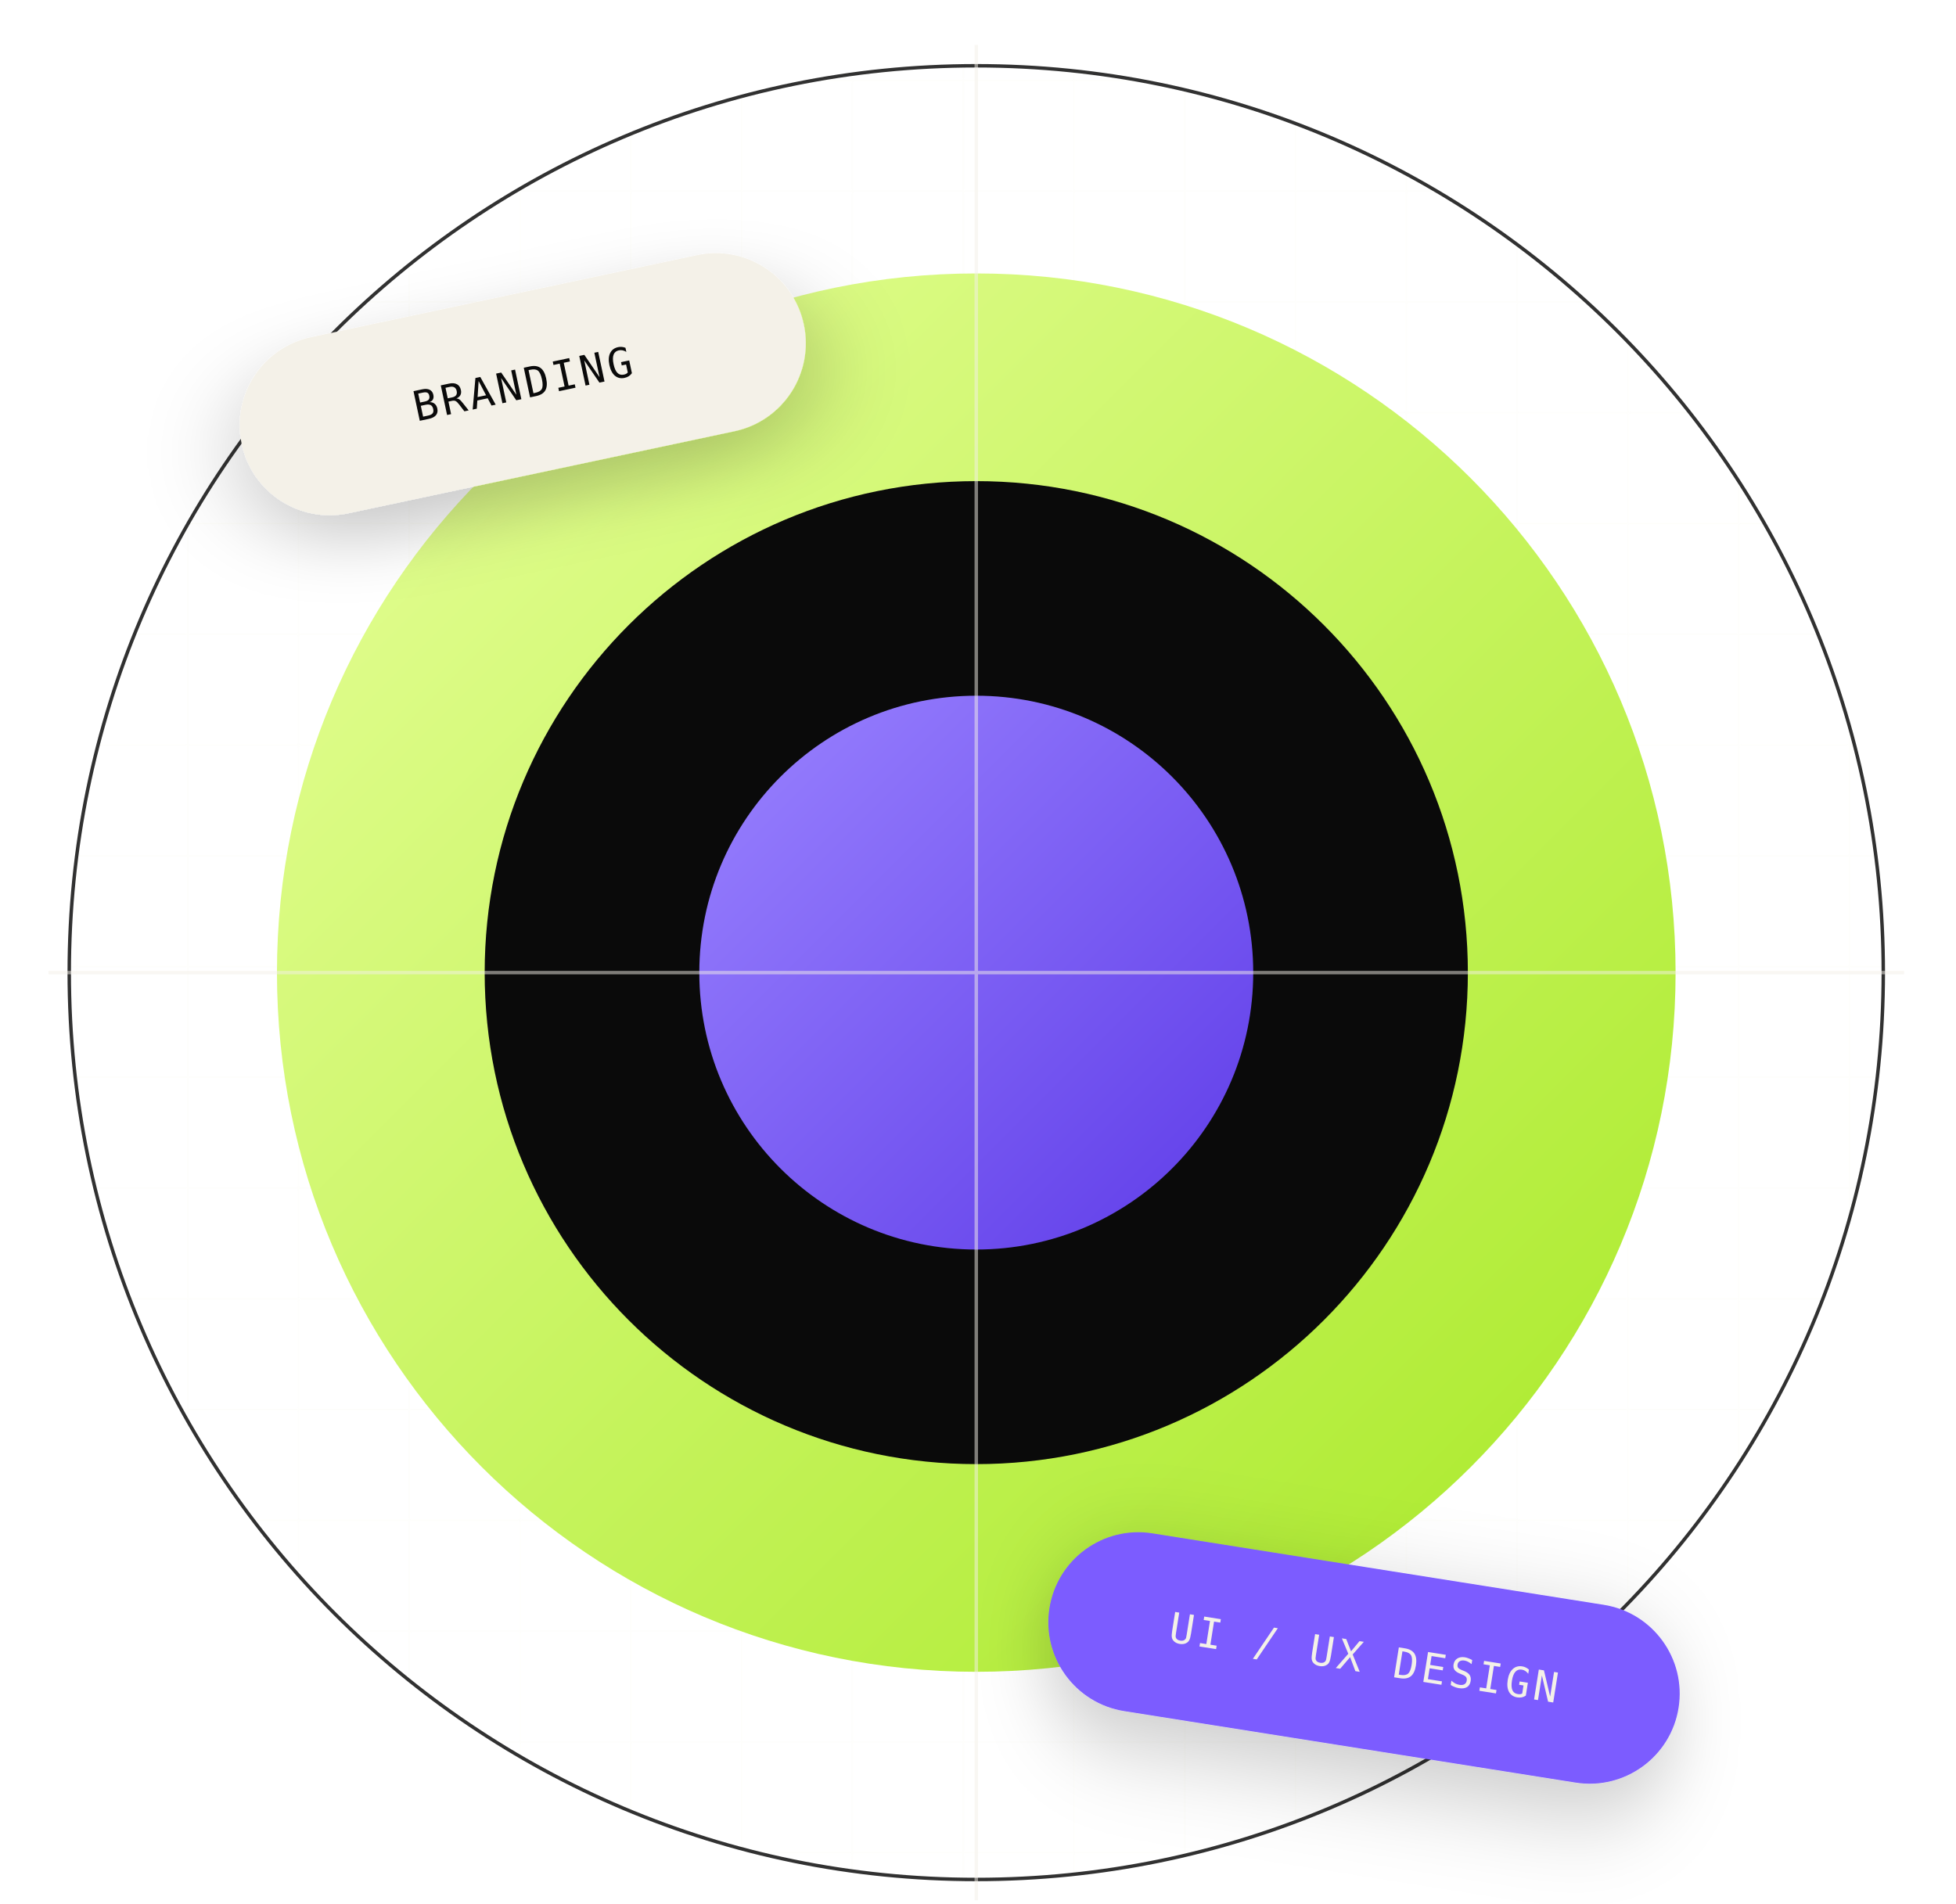
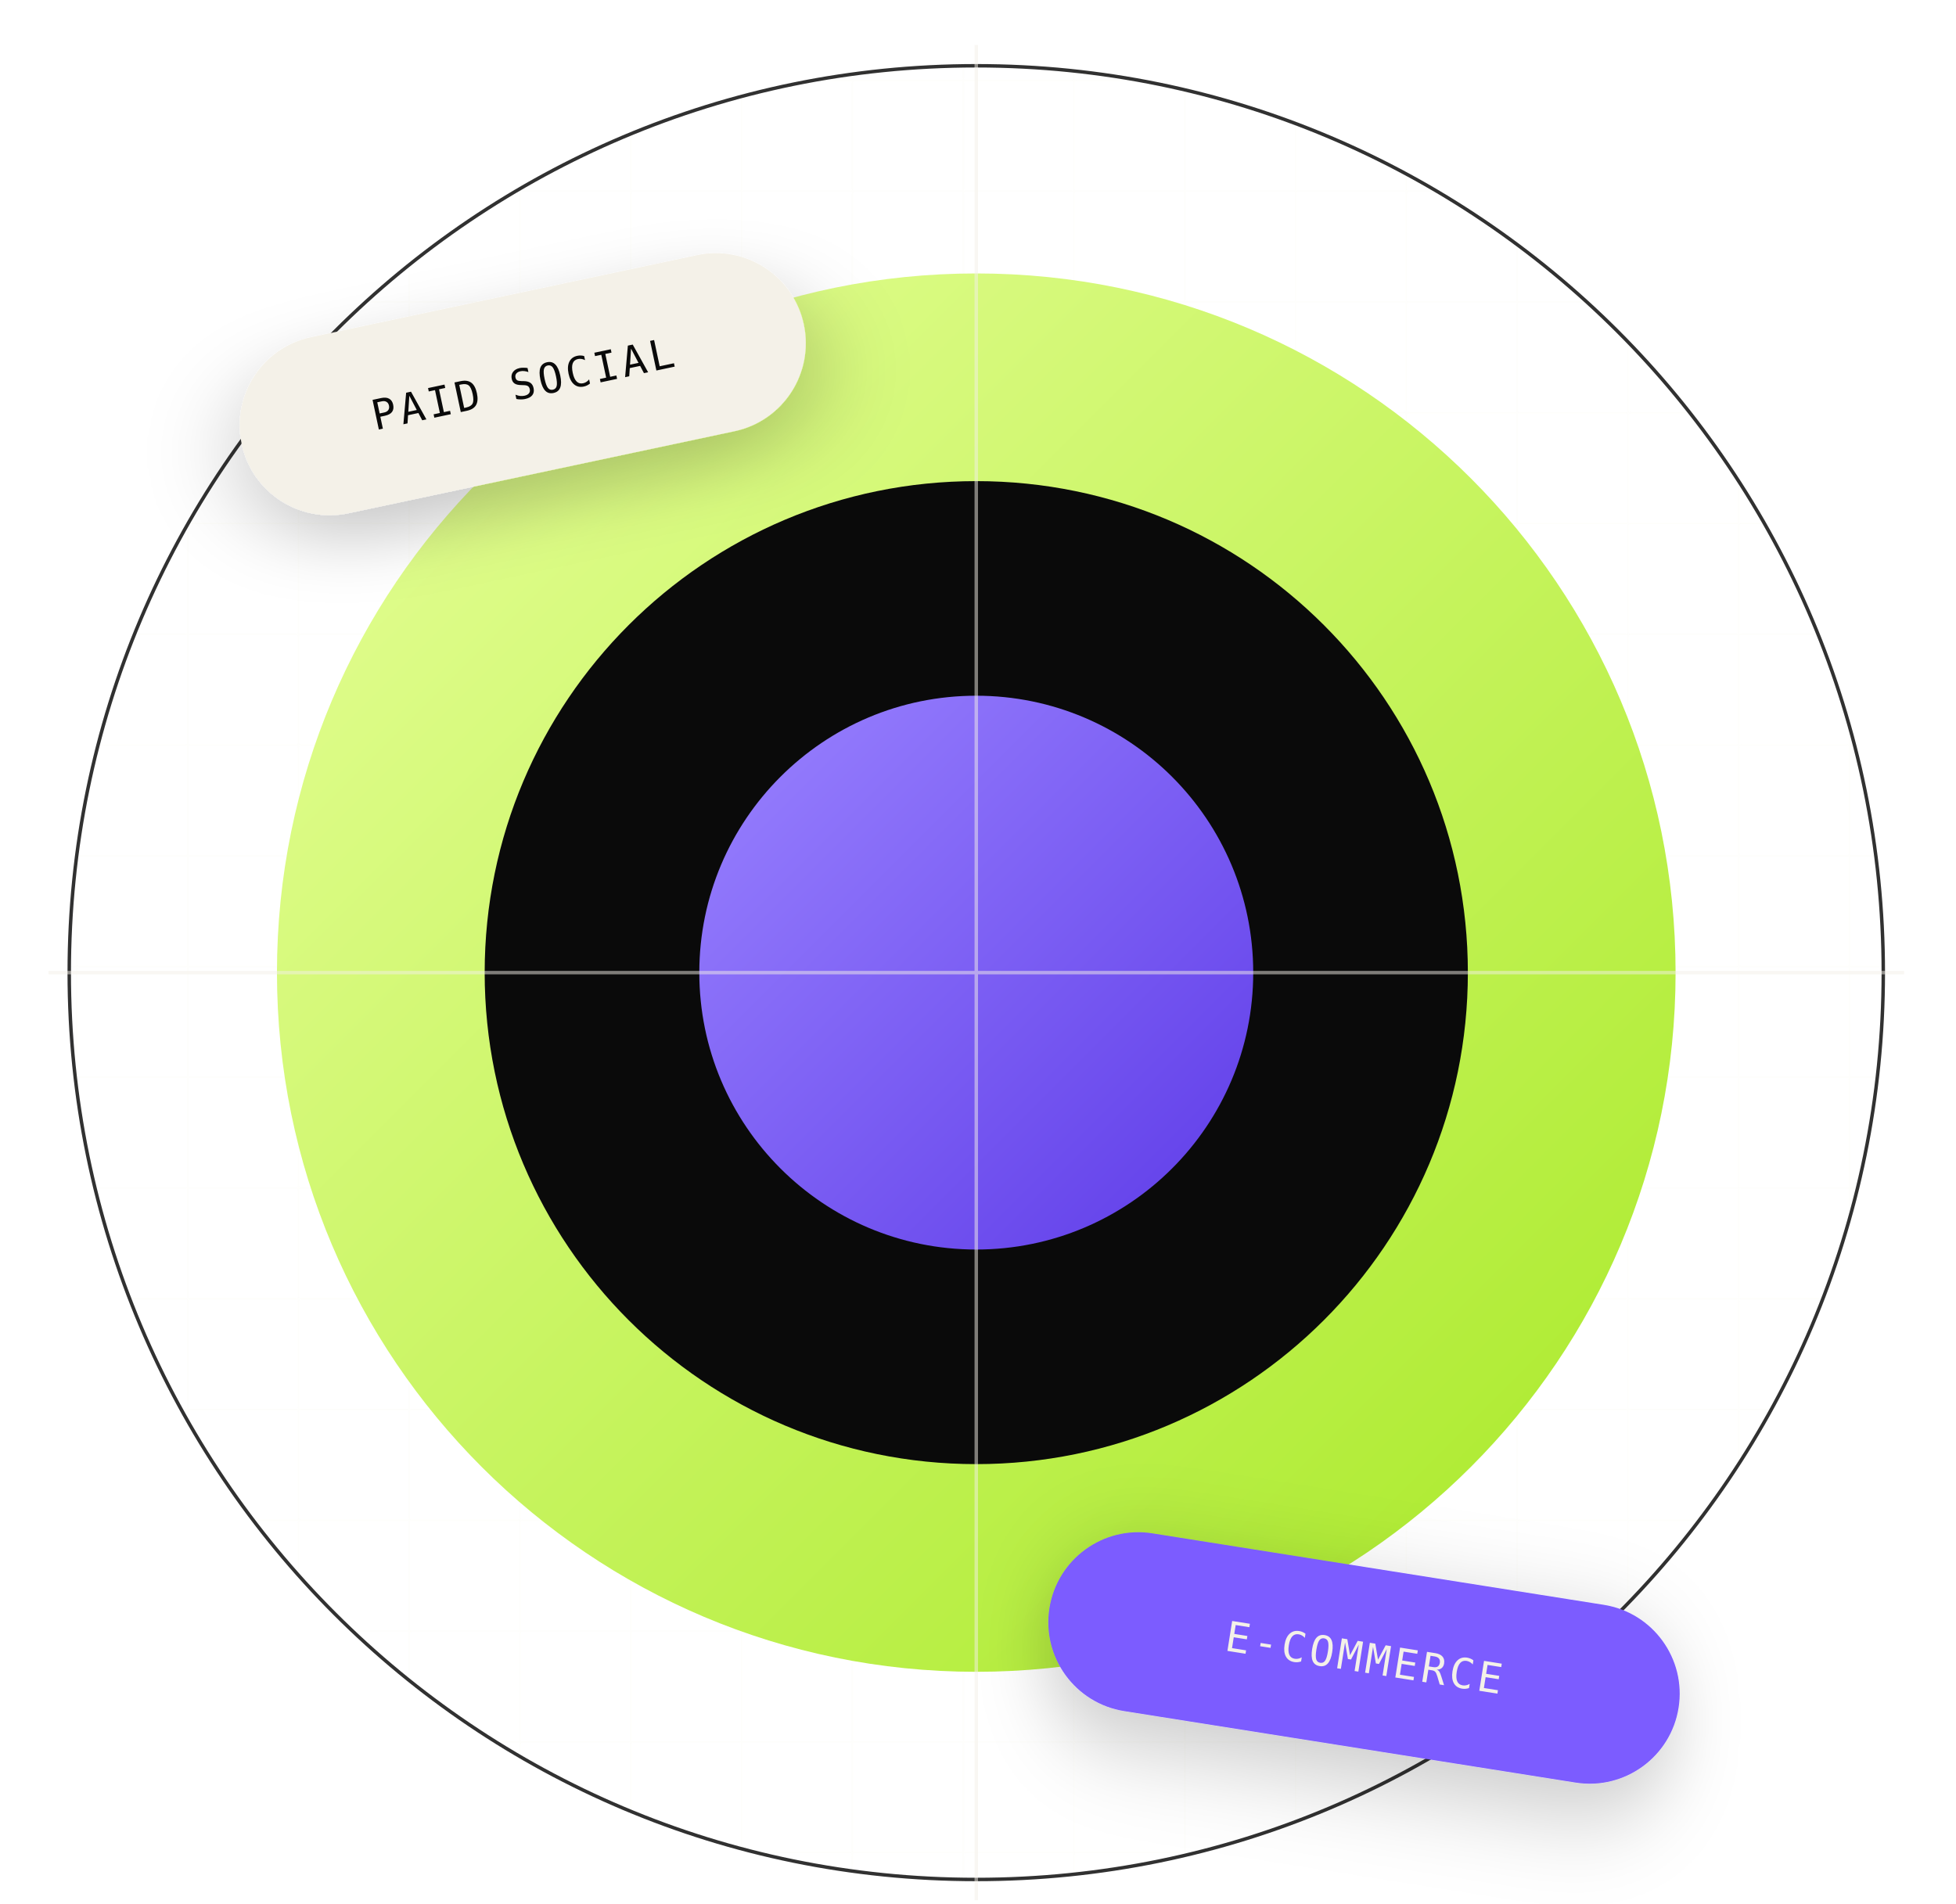
<svg xmlns="http://www.w3.org/2000/svg" viewBox="810 105 565 550">
  <defs>
    <linearGradient id="limeGlow" x1="0" y1="0" x2="1" y2="1">
      <stop offset="0" stop-color="#E7FF9A" />
      <stop offset="1" stop-color="#A8E926" />
    </linearGradient>
    <linearGradient id="violetGlow" x1="0" y1="0" x2="1" y2="1">
      <stop offset="0" stop-color="#9A83FF" />
      <stop offset="1" stop-color="#5E3BE8" />
    </linearGradient>
    <linearGradient id="wineGlow" x1="0" y1="0" x2="1" y2="1">
      <stop offset="0" stop-color="#8A183B" />
      <stop offset="1" stop-color="#3F071B" />
    </linearGradient>
    <pattern id="grid" width="32" height="32" patternUnits="userSpaceOnUse">
      <path d="M32 0H0V32" fill="none" stroke="#F4F1E8" stroke-opacity=".12" stroke-width="1" />
    </pattern>
    <pattern id="gridDark" width="24" height="24" patternUnits="userSpaceOnUse">
      <path d="M24 0H0V24" fill="none" stroke="#0A0A0A" stroke-opacity=".14" stroke-width="1" />
    </pattern>
    <filter id="shadow" x="-30%" y="-30%" width="160%" height="160%">
      <feDropShadow dx="0" dy="20" stdDeviation="22" flood-color="#000000" flood-opacity=".28" />
    </filter>
    <filter id="shadowSmall" x="-30%" y="-30%" width="160%" height="160%">
      <feDropShadow dx="0" dy="8" stdDeviation="12" flood-color="#000000" flood-opacity=".22" />
    </filter>
    <clipPath id="desktopClip">
      <rect width="1440" height="5200" rx="2" />
    </clipPath>
    <clipPath id="mobileClip">
      <rect width="390" height="5200" rx="28" />
    </clipPath>
    <style>
      .display{font-family:'Space Grotesk',Arial,sans-serif;font-weight:700;letter-spacing:-.045em}
      .heading{font-family:'Space Grotesk',Arial,sans-serif;font-weight:700;letter-spacing:-.025em}
      .medium{font-family:'Space Grotesk',Arial,sans-serif;font-weight:500}
      .body{font-family:'DM Sans',Arial,sans-serif;font-weight:400}
      .mono{font-family:'IBM Plex Mono',monospace;font-weight:500;letter-spacing:.08em}
      .paper{fill:#F4F1E8}.ink{fill:#0A0A0A}.muted{fill:#B7B3A9}.lime{fill:#C8FF45}.violet{fill:#7C5CFF}
    .badge{animation:float 6s ease-in-out infinite}.uiux{animation-delay:-3s}@keyframes float{0%,100%{transform:translateY(0)}50%{transform:translateY(-8px)}}@media(prefers-reduced-motion:reduce){.badge{animation:none}}</style>
  </defs>
  <circle cx="1092" cy="386" r="262" fill="url(#grid)" stroke="#313131" />
  <circle cx="1092" cy="386" r="202" fill="url(#limeGlow)" />
  <circle cx="1092" cy="386" r="142" fill="#0A0A0A" />
  <circle cx="1092" cy="386" r="80" fill="url(#violetGlow)" />
  <path d="M1092 118V654M824 386H1360" stroke="#F4F1E8" stroke-opacity=".5" />
  <g transform="rotate(-12 961 216)">
    <g class="badge branding">
      <rect x="878" y="190" width="166" height="52" rx="26" fill="#F4F1E8" filter="url(#shadowSmall)" />
-       <text x="961" y="216" text-anchor="middle" dominant-baseline="central" class="mono ink" font-size="12">BRANDING</text>
+       <text x="961" y="216" text-anchor="middle" dominant-baseline="central" class="mono ink" font-size="12">PAID SOCIAL</text>
    </g>
  </g>
  <g transform="rotate(9 1204 584)">
    <g class="badge uiux">
      <rect x="1112" y="558" width="184" height="52" rx="26" fill="#7C5CFF" filter="url(#shadowSmall)" />
-       <text x="1204" y="584" text-anchor="middle" dominant-baseline="central" class="mono paper" font-size="12">UI / UX DESIGN</text>
+       <text x="1204" y="584" text-anchor="middle" dominant-baseline="central" class="mono paper" font-size="12">E-COMMERCE</text>
    </g>
  </g>
</svg>
